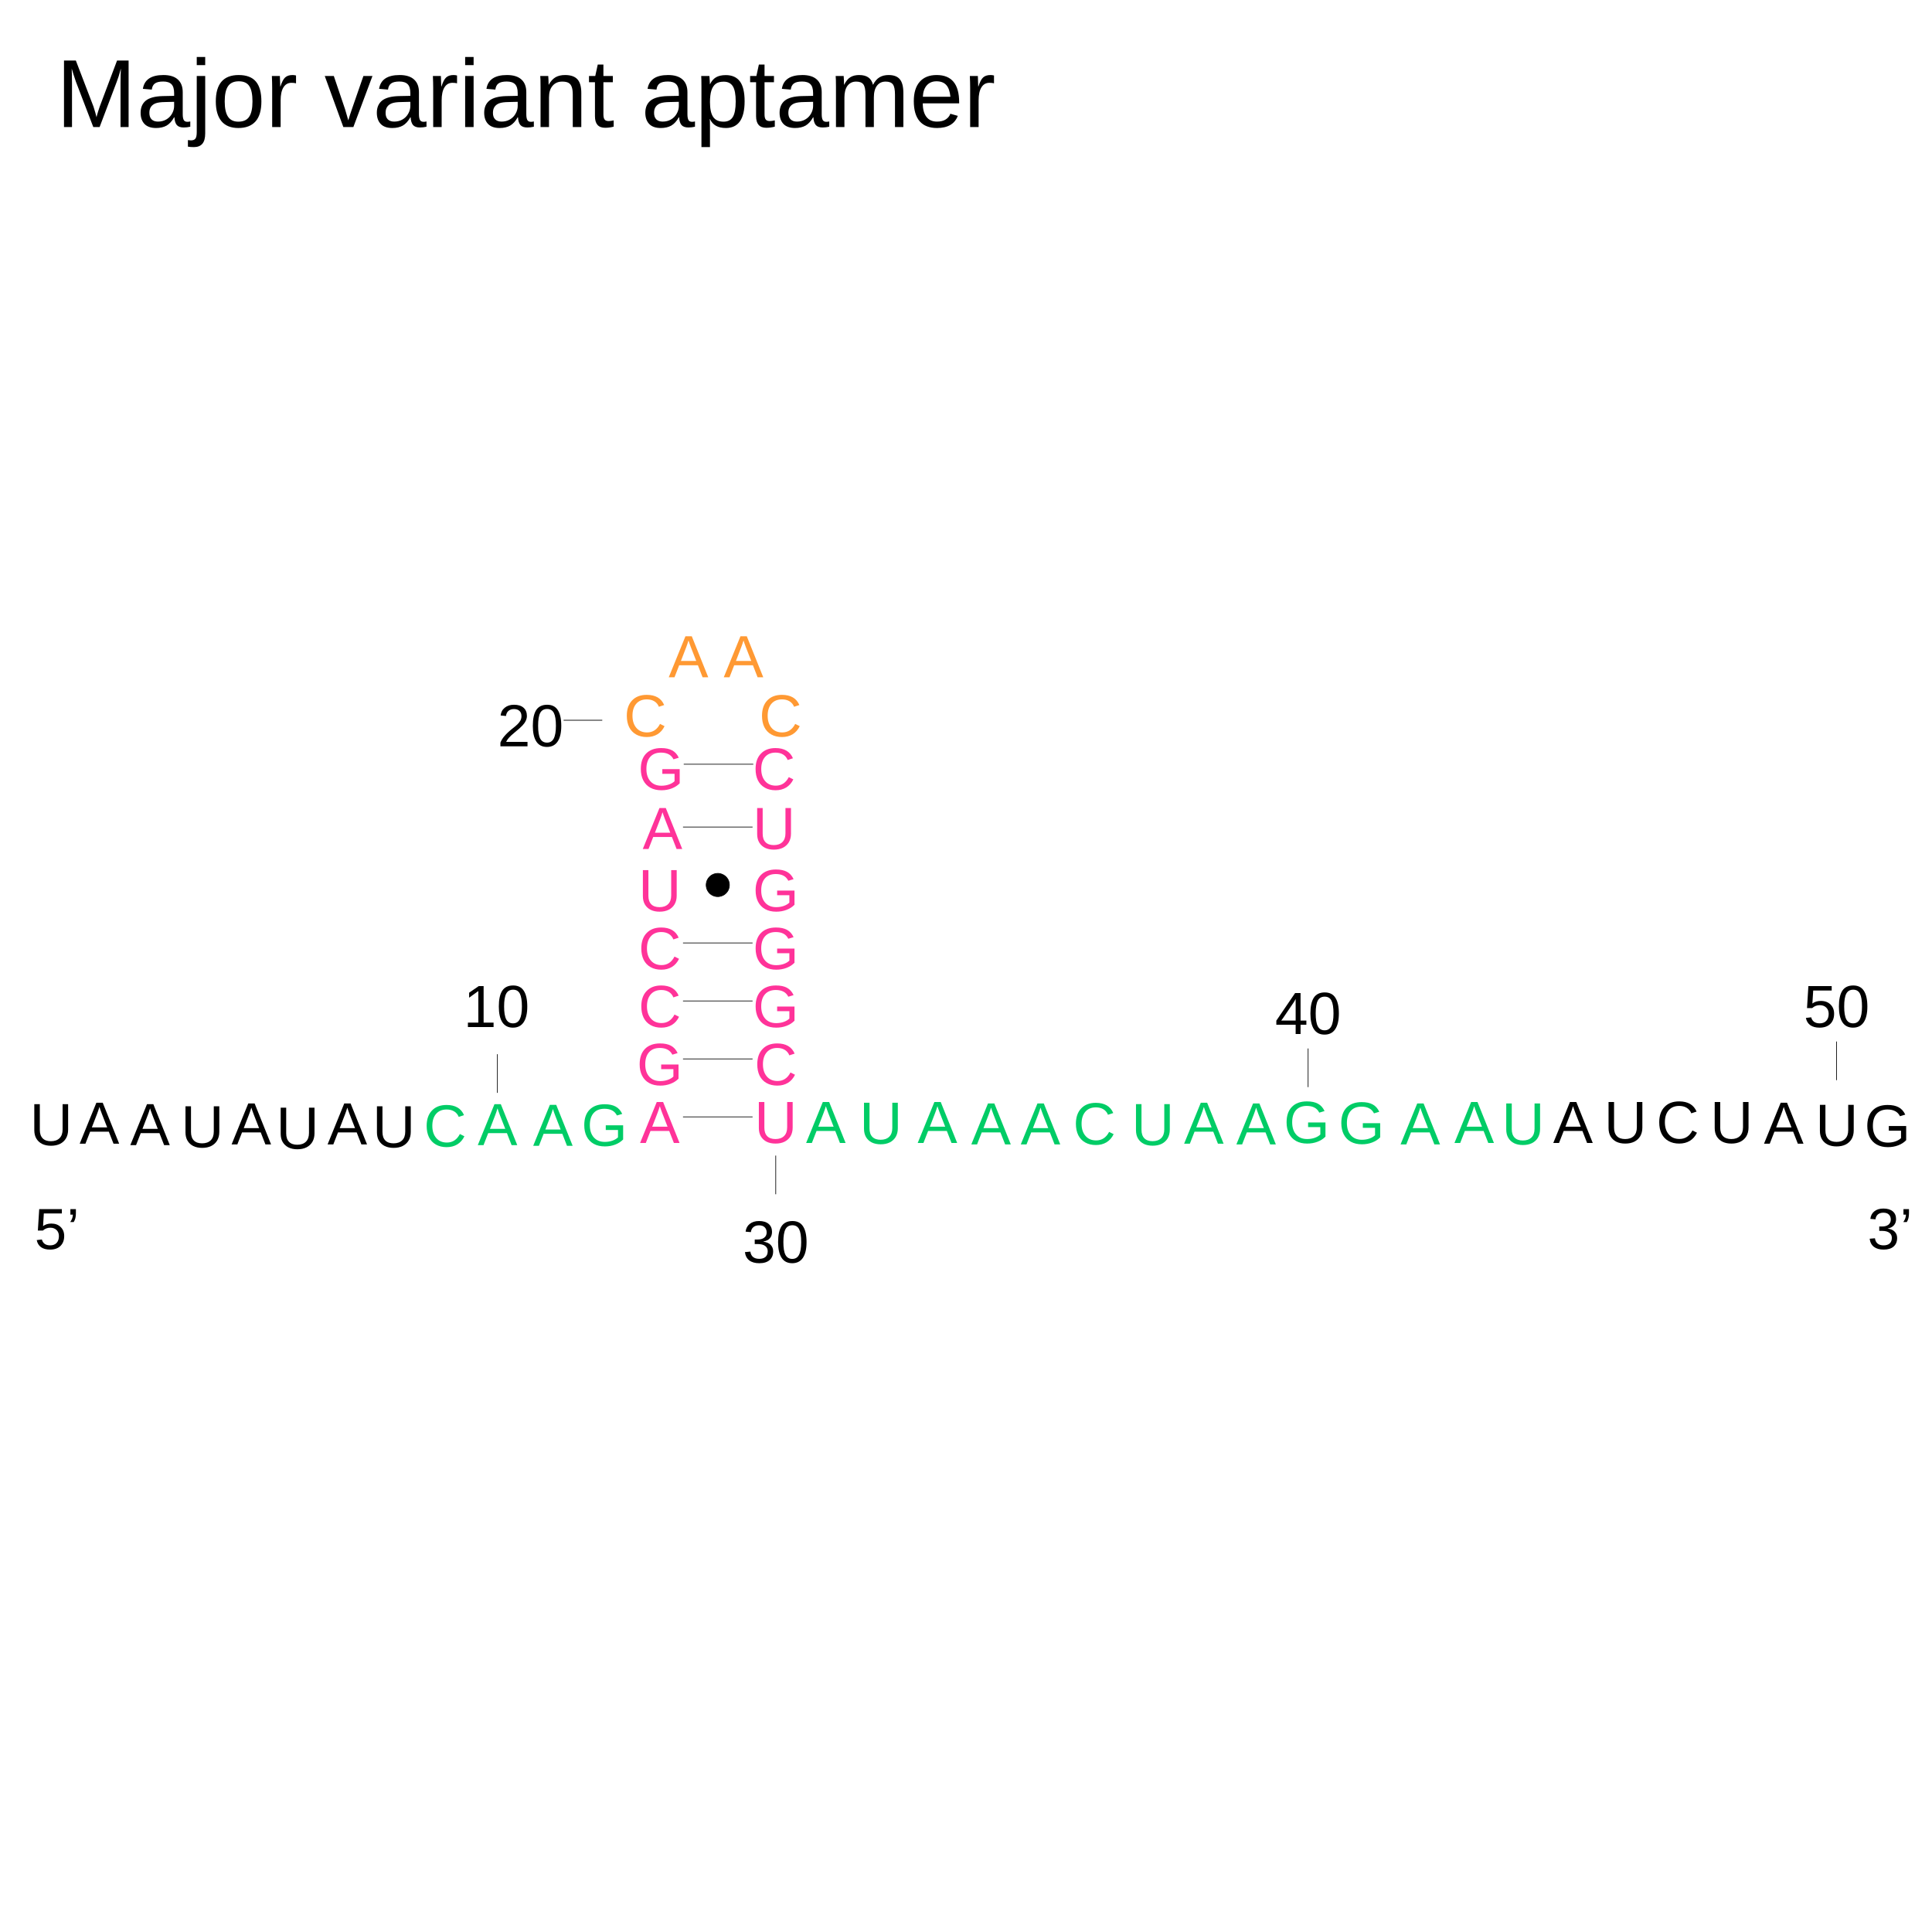
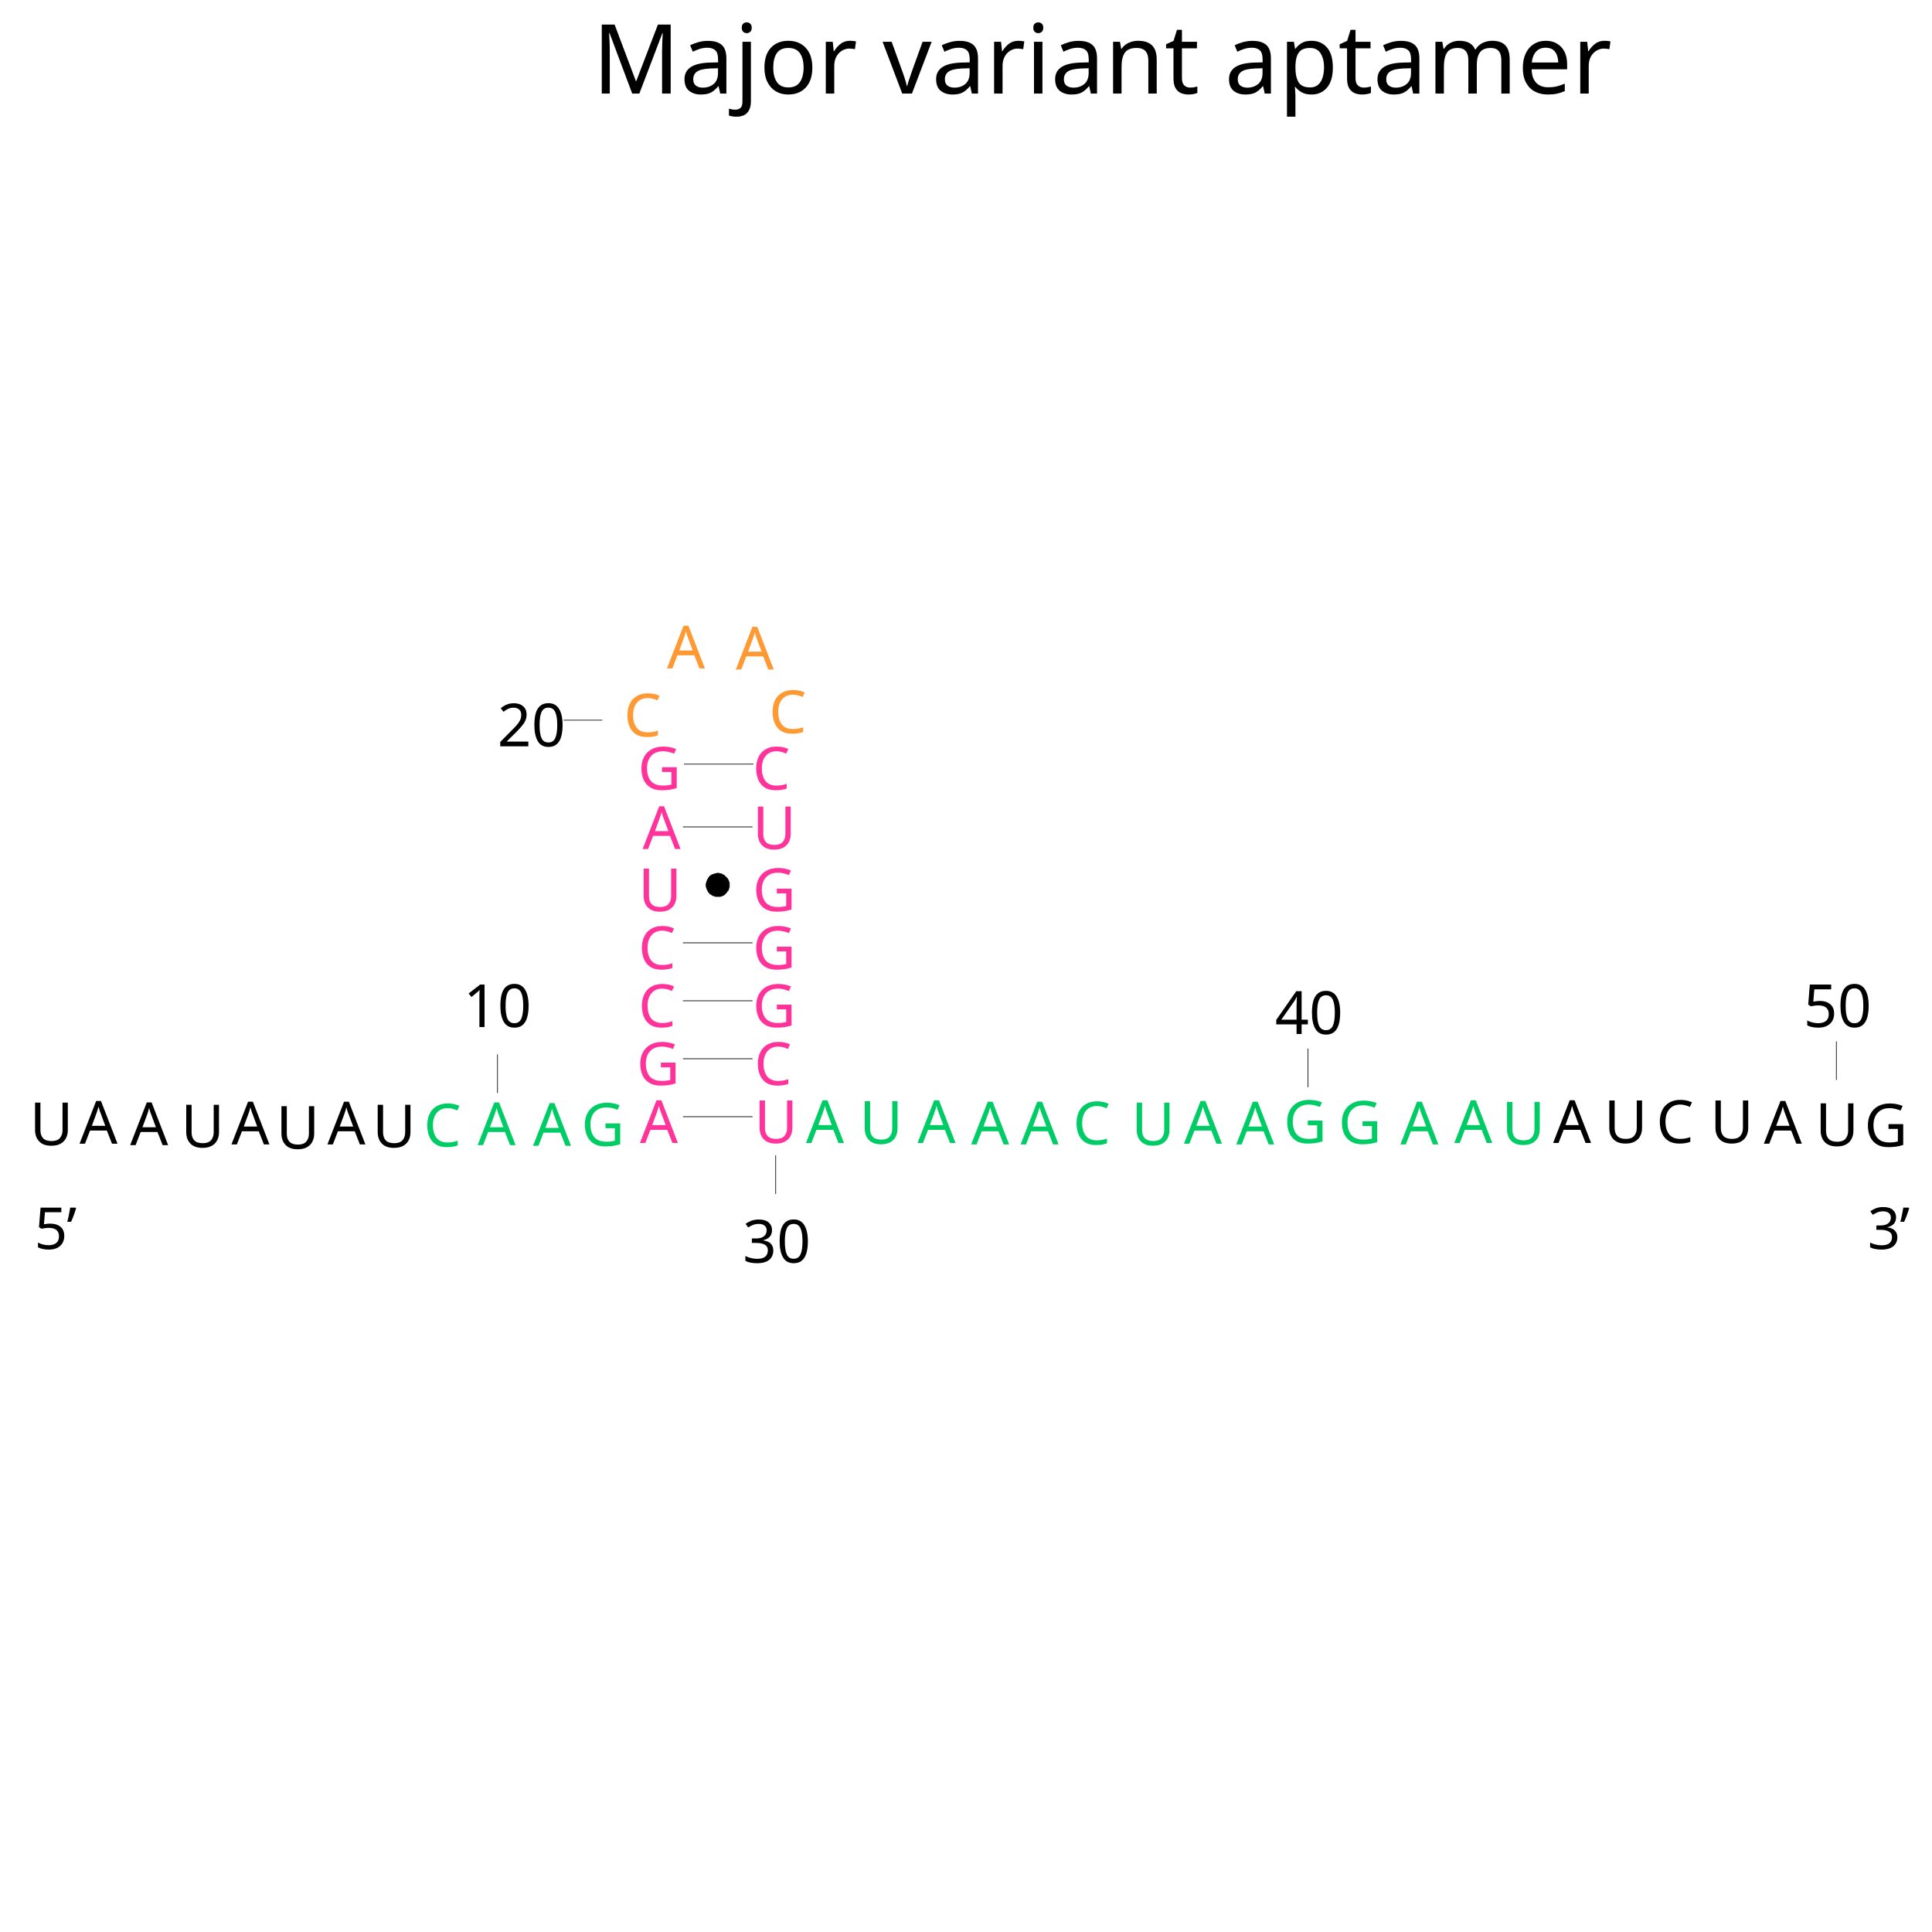
- <svg xmlns="http://www.w3.org/2000/svg" id="图层_1" data-name="图层 1" viewBox="0 0 400 400">
-   <defs>
-     <style>
-       .cls-1, .cls-10, .cls-11, .cls-2, .cls-3, .cls-4, .cls-6, .cls-7, .cls-8, .cls-9 {
-         isolation: isolate;
-         font-size: 12.32px;
-       }
- 
-       .cls-1, .cls-10, .cls-11, .cls-13, .cls-15, .cls-2, .cls-3, .cls-4, .cls-6, .cls-7, .cls-8, .cls-9 {
-         font-family: ArialMT, Arial;
-       }
- 
-       .cls-2, .cls-4, .cls-6, .cls-9 {
-         letter-spacing: -0.06em;
-       }
- 
-       .cls-10, .cls-3, .cls-4 {
-         fill: #0c6;
-       }
- 
-       .cls-5 {
-         fill: none;
-       }
- 
-       .cls-12, .cls-5 {
-         stroke: #000;
-         stroke-miterlimit: 1.11;
-         stroke-width: 0.14px;
-       }
- 
-       .cls-6, .cls-7 {
-         fill: #f39;
-       }
- 
-       .cls-8, .cls-9 {
-         fill: #f93;
-       }
- 
-       .cls-10, .cls-11 {
-         letter-spacing: -0.06em;
-       }
- 
-       .cls-13 {
-         font-size: 12px;
-       }
- 
-       .cls-14 {
-         letter-spacing: -0.04em;
-       }
- 
-       .cls-15 {
-         font-size: 20px;
-       }
-     </style>
-   </defs>
+ <svg xmlns="http://www.w3.org/2000/svg" version="1.1" id="图层_1" x="0px" y="0px" viewBox="0 0 400 400" style="enable-background:new 0 0 400 400;" xml:space="preserve">
+   <style type="text/css">
+ 	.st0{font-family:'ArialMT';}
+ 	.st1{font-size:12.32px;}
+ 	.st2{fill:#00CC66;}
+ 	.st3{fill:none;stroke:#000000;stroke-width:0.14;stroke-miterlimit:1.11;}
+ 	.st4{fill:#FF3399;}
+ 	.st5{fill:#FF9933;}
+ 	.st6{stroke:#000000;stroke-width:0.14;stroke-miterlimit:1.11;}
+ 	.st7{font-size:12px;}
+ 	.st8{font-size:20px;}
+ </style>
  <g id="ID000002">
-     <text class="cls-1" transform="translate(6.15 237.09)">U</text>
+     <text transform="matrix(1 0 0 1 6.15 237.09)" class="st0 st1">U</text>
  </g>
  <g id="ID000003">
-     <text class="cls-2" transform="translate(16.47 236.79)">A</text>
+     <text transform="matrix(1 0 0 1 16.47 236.79)" class="st0 st1">A</text>
  </g>
  <g id="ID000004">
-     <text class="cls-2" transform="translate(26.95 237.09)">A</text>
+     <text transform="matrix(1 0 0 1 26.95 237.09)" class="st0 st1">A</text>
  </g>
  <g id="ID000005">
-     <text class="cls-1" transform="translate(37.45 237.53)">U</text>
+     <text transform="matrix(1 0 0 1 37.45 237.53)" class="st0 st1">U</text>
  </g>
  <g id="ID000006">
-     <text class="cls-2" transform="translate(47.92 236.94)">A</text>
+     <text transform="matrix(1 0 0 1 47.92 236.94)" class="st0 st1">A</text>
  </g>
  <g id="ID000007">
-     <text class="cls-1" transform="translate(57.16 237.82)">U</text>
+     <text transform="matrix(1 0 0 1 57.16 237.82)" class="st0 st1">U</text>
  </g>
  <g id="ID000008">
-     <text class="cls-2" transform="translate(67.79 236.94)">A</text>
+     <text transform="matrix(1 0 0 1 67.79 236.94)" class="st0 st1">A</text>
  </g>
  <g id="ID000009">
-     <text class="cls-1" transform="translate(77.09 237.53)">U</text>
+     <text transform="matrix(1 0 0 1 77.09 237.53)" class="st0 st1">U</text>
  </g>
  <g id="ID000010">
-     <text class="cls-3" transform="translate(87.71 237.38)">C</text>
+     <text transform="matrix(1 0 0 1 87.71 237.38)" class="st2 st0 st1">C</text>
  </g>
  <g id="ID000011">
-     <text class="cls-4" transform="translate(98.89 237.09)">A</text>
+     <text transform="matrix(1 0 0 1 98.89 237.09)" class="st2 st0 st1">A</text>
  </g>
  <g id="ID000012">
-     <line class="cls-5" x1="102.98" y1="226.26" x2="102.98" y2="218.26" />
+     <line class="st3" x1="103" y1="226.3" x2="103" y2="218.3" />
  </g>
  <g id="ID000013">
-     <text class="cls-1" transform="translate(95.94 212.64)">10</text>
+     <text transform="matrix(1 0 0 1 95.94 212.64)" class="st0 st1">10</text>
  </g>
  <g id="ID000014">
-     <text class="cls-4" transform="translate(110.36 237.23)">A</text>
+     <text transform="matrix(1 0 0 1 110.36 237.23)" class="st2 st0 st1">A</text>
  </g>
  <g id="ID000015">
-     <text class="cls-3" transform="translate(120.34 237.23)">G</text>
+     <text transform="matrix(1 0 0 1 120.34 237.23)" class="st2 st0 st1">G</text>
  </g>
  <g id="ID000016">
-     <text class="cls-6" transform="translate(132.49 236.64)">A</text>
+     <text transform="matrix(1 0 0 1 132.49 236.64)" class="st4 st0 st1">A</text>
  </g>
  <g id="ID000017">
-     <text class="cls-7" transform="translate(131.81 224.64)">G</text>
+     <text transform="matrix(1 0 0 1 131.81 224.64)" class="st4 st0 st1">G</text>
  </g>
  <g id="ID000018">
-     <text class="cls-7" transform="translate(132.15 212.64)">C</text>
+     <text transform="matrix(1 0 0 1 132.15 212.64)" class="st4 st0 st1">C</text>
  </g>
  <g id="ID000019">
-     <text class="cls-7" transform="translate(132.15 200.64)">C</text>
+     <text transform="matrix(1 0 0 1 132.15 200.64)" class="st4 st0 st1">C</text>
  </g>
  <g id="ID000020">
-     <text class="cls-7" transform="translate(132.15 188.63)">U</text>
+     <text transform="matrix(1 0 0 1 132.15 188.63)" class="st4 st0 st1">U</text>
  </g>
  <g id="ID000021">
-     <text class="cls-6" transform="translate(133.05 175.78)">A</text>
+     <text transform="matrix(1 0 0 1 133.05 175.78)" class="st4 st0 st1">A</text>
  </g>
  <g id="ID000023">
-     <text class="cls-8" transform="translate(129.15 152.47)">C</text>
+     <text transform="matrix(1 0 0 1 129.15 152.47)" class="st5 st0 st1">C</text>
  </g>
  <g id="ID000024">
-     <line class="cls-5" x1="124.69" y1="149.12" x2="116.69" y2="149.12" />
+     <line class="st3" x1="124.7" y1="149.1" x2="116.7" y2="149.1" />
  </g>
  <g id="ID000025">
-     <text class="cls-1" transform="translate(102.98 154.52)">20</text>
+     <text transform="matrix(1 0 0 1 102.98 154.52)" class="st0 st1">20</text>
  </g>
  <g id="ID000026">
-     <text class="cls-9" transform="translate(138.43 140.22)">A</text>
+     <text transform="matrix(1 0 0 1 138.086 138.3856)" class="st5 st0 st1">A</text>
  </g>
  <g id="ID000027">
-     <text class="cls-9" transform="translate(149.82 140.22)">A</text>
+     <text transform="matrix(1 0 0 1 152.3423 138.6149)" class="st5 st0 st1">A</text>
  </g>
  <g id="ID000028">
-     <text class="cls-8" transform="translate(157.14 152.47)">C</text>
+     <text transform="matrix(1 0 0 1 159.2037 151.7821)" class="st5 st0 st1">C</text>
  </g>
  <g id="ID000029">
-     <text class="cls-7" transform="translate(155.81 175.78)">U</text>
+     <text transform="matrix(1 0 0 1 155.81 175.78)" class="st4 st0 st1">U</text>
  </g>
  <g id="ID000030">
-     <text class="cls-7" transform="translate(155.81 163.49)">C</text>
+     <text transform="matrix(1 0 0 1 155.81 163.49)" class="st4 st0 st1">C</text>
  </g>
  <g id="ID000031">
-     <text class="cls-7" transform="translate(155.82 188.63)">G</text>
+     <text transform="matrix(1 0 0 1 155.82 188.63)" class="st4 st0 st1">G</text>
  </g>
  <g id="ID000032">
-     <text class="cls-7" transform="translate(155.82 200.64)">G</text>
+     <text transform="matrix(1 0 0 1 155.82 200.64)" class="st4 st0 st1">G</text>
  </g>
  <g id="ID000033">
-     <text class="cls-7" transform="translate(155.82 212.64)">G</text>
+     <text transform="matrix(1 0 0 1 155.82 212.64)" class="st4 st0 st1">G</text>
  </g>
  <g id="ID000034">
-     <text class="cls-7" transform="translate(156.16 224.64)">C</text>
+     <text transform="matrix(1 0 0 1 156.16 224.64)" class="st4 st0 st1">C</text>
  </g>
  <g id="ID000035">
-     <text class="cls-7" transform="translate(156.16 236.64)">U</text>
+     <text transform="matrix(1 0 0 1 156.16 236.64)" class="st4 st0 st1">U</text>
  </g>
  <g id="ID000036">
-     <line class="cls-5" x1="160.61" y1="239.25" x2="160.61" y2="247.25" />
+     <line class="st3" x1="160.6" y1="239.2" x2="160.6" y2="247.2" />
  </g>
  <g id="ID000037">
-     <text class="cls-1" transform="translate(153.76 261.41)">30</text>
+     <text transform="matrix(1 0 0 1 153.76 261.41)" class="st0 st1">30</text>
  </g>
  <g id="ID000038">
-     <text class="cls-4" transform="translate(166.87 236.64)">A</text>
+     <text transform="matrix(1 0 0 1 166.87 236.64)" class="st2 st0 st1">A</text>
  </g>
  <g id="ID000039">
-     <text class="cls-3" transform="translate(177.93 236.79)">U</text>
+     <text transform="matrix(1 0 0 1 177.93 236.79)" class="st2 st0 st1">U</text>
  </g>
  <g id="ID000040">
-     <text class="cls-10" transform="translate(189.97 236.64)">A</text>
+     <text transform="matrix(1 0 0 1 189.97 236.64)" class="st2 st0 st1">A</text>
  </g>
  <g id="ID000041">
-     <text class="cls-10" transform="translate(201.07 236.94)">A</text>
+     <text transform="matrix(1 0 0 1 201.07 236.94)" class="st2 st0 st1">A</text>
  </g>
  <g id="ID000042">
-     <text class="cls-10" transform="translate(211.31 236.94)">A</text>
+     <text transform="matrix(1 0 0 1 211.31 236.94)" class="st2 st0 st1">A</text>
  </g>
  <g id="ID000043">
-     <text class="cls-3" transform="translate(222.13 236.94)">C</text>
+     <text transform="matrix(1 0 0 1 222.13 236.94)" class="st2 st0 st1">C</text>
  </g>
  <g id="ID000044">
-     <text class="cls-3" transform="translate(234.24 237.08)">U</text>
+     <text transform="matrix(1 0 0 1 234.24 237.08)" class="st2 st0 st1">U</text>
  </g>
  <g id="ID000045">
-     <text class="cls-10" transform="translate(245.13 236.79)">A</text>
+     <text transform="matrix(1 0 0 1 245.13 236.79)" class="st2 st0 st1">A</text>
  </g>
  <g id="ID000046">
-     <text class="cls-10" transform="translate(255.95 236.94)">A</text>
+     <text transform="matrix(1 0 0 1 255.95 236.94)" class="st2 st0 st1">A</text>
  </g>
  <g id="ID000047">
-     <text class="cls-3" transform="translate(265.75 236.64)">G</text>
+     <text transform="matrix(1 0 0 1 265.75 236.64)" class="st2 st0 st1">G</text>
  </g>
  <g id="ID000048">
-     <line class="cls-5" x1="270.83" y1="225.08" x2="270.83" y2="217.08" />
+     <line class="st3" x1="270.8" y1="225.1" x2="270.8" y2="217.1" />
  </g>
  <g id="ID000049">
-     <text class="cls-1" transform="translate(263.97 214.08)">40</text>
+     <text transform="matrix(1 0 0 1 263.97 214.08)" class="st0 st1">40</text>
  </g>
  <g id="ID000050">
-     <text class="cls-3" transform="translate(277.08 236.79)">G</text>
+     <text transform="matrix(1 0 0 1 277.08 236.79)" class="st2 st0 st1">G</text>
  </g>
  <g id="ID000051">
-     <text class="cls-10" transform="translate(289.94 236.94)">A</text>
+     <text transform="matrix(1 0 0 1 289.94 236.94)" class="st2 st0 st1">A</text>
  </g>
  <g id="ID000052">
-     <text class="cls-10" transform="translate(301.1 236.64)">A</text>
+     <text transform="matrix(1 0 0 1 301.1 236.64)" class="st2 st0 st1">A</text>
  </g>
  <g id="ID000053">
-     <text class="cls-3" transform="translate(310.9 236.94)">U</text>
+     <text transform="matrix(1 0 0 1 310.9 236.94)" class="st2 st0 st1">U</text>
  </g>
  <g id="ID000054">
-     <text class="cls-11" transform="translate(321.56 236.64)">A</text>
+     <text transform="matrix(1 0 0 1 321.56 236.64)" class="st0 st1">A</text>
  </g>
  <g id="ID000055">
-     <text class="cls-1" transform="translate(332.08 236.64)">U</text>
+     <text transform="matrix(1 0 0 1 332.08 236.64)" class="st0 st1">U</text>
  </g>
  <g id="ID000056">
-     <text class="cls-1" transform="translate(342.9 236.64)">C</text>
+     <text transform="matrix(1 0 0 1 342.9 236.64)" class="st0 st1">C</text>
  </g>
  <g id="ID000057">
-     <text class="cls-1" transform="translate(354.06 236.64)">U</text>
+     <text transform="matrix(1 0 0 1 354.06 236.64)" class="st0 st1">U</text>
  </g>
  <g id="ID000058">
-     <text class="cls-11" transform="translate(365.19 236.79)">A</text>
+     <text transform="matrix(1 0 0 1 365.19 236.79)" class="st0 st1">A</text>
  </g>
  <g id="ID000059">
-     <text class="cls-1" transform="translate(375.84 237.23)">U</text>
+     <text transform="matrix(1 0 0 1 375.84 237.23)" class="st0 st1">U</text>
  </g>
  <g id="ID000060">
-     <line class="cls-5" x1="380.24" y1="223.64" x2="380.24" y2="215.64" />
+     <line class="st3" x1="380.2" y1="223.6" x2="380.2" y2="215.6" />
  </g>
  <g id="ID000061">
-     <text class="cls-1" transform="translate(373.39 212.64)">50</text>
+     <text transform="matrix(1 0 0 1 373.39 212.64)" class="st0 st1">50</text>
  </g>
  <g id="ID000062">
-     <text class="cls-1" transform="translate(385.98 237.38)">G</text>
+     <text transform="matrix(1 0 0 1 385.98 237.38)" class="st0 st1">G</text>
  </g>
  <g id="ID000063">
-     <line class="cls-5" x1="141.41" y1="231.24" x2="155.81" y2="231.24" />
+     <line class="st3" x1="141.4" y1="231.2" x2="155.8" y2="231.2" />
  </g>
  <g id="ID000064">
-     <line class="cls-5" x1="141.41" y1="219.24" x2="155.81" y2="219.24" />
+     <line class="st3" x1="141.4" y1="219.2" x2="155.8" y2="219.2" />
  </g>
  <g id="ID000065">
-     <line class="cls-5" x1="141.41" y1="207.24" x2="155.81" y2="207.24" />
+     <line class="st3" x1="141.4" y1="207.2" x2="155.8" y2="207.2" />
  </g>
  <g id="ID000066">
-     <line class="cls-5" x1="141.41" y1="195.23" x2="155.81" y2="195.23" />
+     <line class="st3" x1="141.4" y1="195.2" x2="155.8" y2="195.2" />
  </g>
  <g id="ID000067">
-     <polygon class="cls-12" points="151.01 183.23 151 183.08 150.99 182.93 150.97 182.78 150.93 182.63 150.89 182.48 150.84 182.34 150.78 182.2 150.71 182.06 150.63 181.93 150.54 181.81 150.45 181.69 150.34 181.57 150.24 181.47 150.12 181.37 150 181.28 149.87 181.19 149.74 181.12 149.6 181.05 149.46 180.99 149.32 180.94 149.17 180.9 149.02 180.87 148.87 180.84 148.72 180.83 148.57 180.83 148.42 180.84 148.27 180.85 148.12 180.88 147.97 180.92 147.82 180.96 147.68 181.02 147.54 181.08 147.41 181.15 147.28 181.23 147.15 181.32 147.03 181.42 146.92 181.52 146.82 181.63 146.72 181.75 146.63 181.87 146.55 182 146.47 182.13 146.41 182.27 146.35 182.41 146.3 182.56 146.27 182.7 146.24 182.85 146.22 183 146.21 183.16 146.21 183.31 146.22 183.46 146.24 183.61 146.27 183.76 146.3 183.91 146.35 184.05 146.41 184.19 146.47 184.33 146.55 184.46 146.63 184.59 146.72 184.72 146.82 184.83 146.92 184.94 147.03 185.05 147.15 185.14 147.28 185.23 147.41 185.31 147.54 185.38 147.68 185.44 147.82 185.5 147.97 185.54 148.12 185.58 148.27 185.61 148.42 185.62 148.57 185.63 148.72 185.63 148.87 185.62 149.02 185.59 149.17 185.56 149.32 185.52 149.46 185.47 149.6 185.41 149.74 185.35 149.87 185.27 150 185.19 150.12 185.09 150.24 184.99 150.34 184.89 150.45 184.77 150.54 184.65 150.63 184.53 150.71 184.4 150.78 184.26 150.84 184.12 150.89 183.98 150.93 183.83 150.97 183.69 150.99 183.53 151 183.38 151.01 183.23" />
-   </g>
-   <text class="cls-13" transform="translate(7.12 258.59)">5<tspan class="cls-14" x="6.67" y="0">’</tspan>
-   </text>
-   <text class="cls-13" transform="translate(386.64 258.59)">3<tspan class="cls-14" x="6.67" y="0">’</tspan>
-   </text>
-   <text class="cls-15" transform="translate(11.61 26.3)">Major variant aptamer</text>
-   <g id="ID000066-2" data-name="ID000066">
-     <line class="cls-5" x1="141.41" y1="171.23" x2="155.81" y2="171.23" />
-   </g>
-   <g id="ID000033-2" data-name="ID000033">
-     <text class="cls-7" transform="translate(132.05 163.49)">G</text>
-   </g>
-   <g id="ID000066-3" data-name="ID000066">
-     <line class="cls-5" x1="141.56" y1="158.22" x2="155.96" y2="158.22" />
+     <polygon class="st6" points="151,183.2 151,183.1 151,182.9 151,182.8 150.9,182.6 150.9,182.5 150.8,182.3 150.8,182.2    150.7,182.1 150.6,181.9 150.5,181.8 150.4,181.7 150.3,181.6 150.2,181.5 150.1,181.4 150,181.3 149.9,181.2 149.7,181.1    149.6,181.1 149.5,181 149.3,180.9 149.2,180.9 149,180.9 148.9,180.8 148.7,180.8 148.6,180.8 148.4,180.8 148.3,180.9    148.1,180.9 148,180.9 147.8,181 147.7,181 147.5,181.1 147.4,181.1 147.3,181.2 147.1,181.3 147,181.4 146.9,181.5 146.8,181.6    146.7,181.8 146.6,181.9 146.6,182 146.5,182.1 146.4,182.3 146.4,182.4 146.3,182.6 146.3,182.7 146.2,182.9 146.2,183    146.2,183.2 146.2,183.3 146.2,183.5 146.2,183.6 146.3,183.8 146.3,183.9 146.4,184.1 146.4,184.2 146.5,184.3 146.6,184.5    146.6,184.6 146.7,184.7 146.8,184.8 146.9,184.9 147,185.1 147.1,185.1 147.3,185.2 147.4,185.3 147.5,185.4 147.7,185.4    147.8,185.5 148,185.5 148.1,185.6 148.3,185.6 148.4,185.6 148.6,185.6 148.7,185.6 148.9,185.6 149,185.6 149.2,185.6    149.3,185.5 149.5,185.5 149.6,185.4 149.7,185.4 149.9,185.3 150,185.2 150.1,185.1 150.2,185 150.3,184.9 150.4,184.8    150.5,184.6 150.6,184.5 150.7,184.4 150.8,184.3 150.8,184.1 150.9,184 150.9,183.8 151,183.7 151,183.5 151,183.4  " />
+   </g>
+   <text transform="matrix(1 0 0 1 7.12 258.59)" class="st0 st7">5</text>
+   <text transform="matrix(1 0 0 1 13.79 258.59)" class="st0 st7">’</text>
+   <text transform="matrix(1 0 0 1 386.64 258.59)" class="st0 st7">3</text>
+   <text transform="matrix(1 0 0 1 393.31 258.59)" class="st0 st7">’</text>
+   <text transform="matrix(1 0 0 1 122.6537 19.3656)" class="st0 st8">Major variant aptamer</text>
+   <g id="ID000066-2">
+     <line class="st3" x1="141.4" y1="171.2" x2="155.8" y2="171.2" />
+   </g>
+   <g id="ID000033-2">
+     <text transform="matrix(1 0 0 1 132.05 163.49)" class="st4 st0 st1">G</text>
+   </g>
+   <g id="ID000066-3">
+     <line class="st3" x1="141.6" y1="158.2" x2="156" y2="158.2" />
  </g>
</svg>
